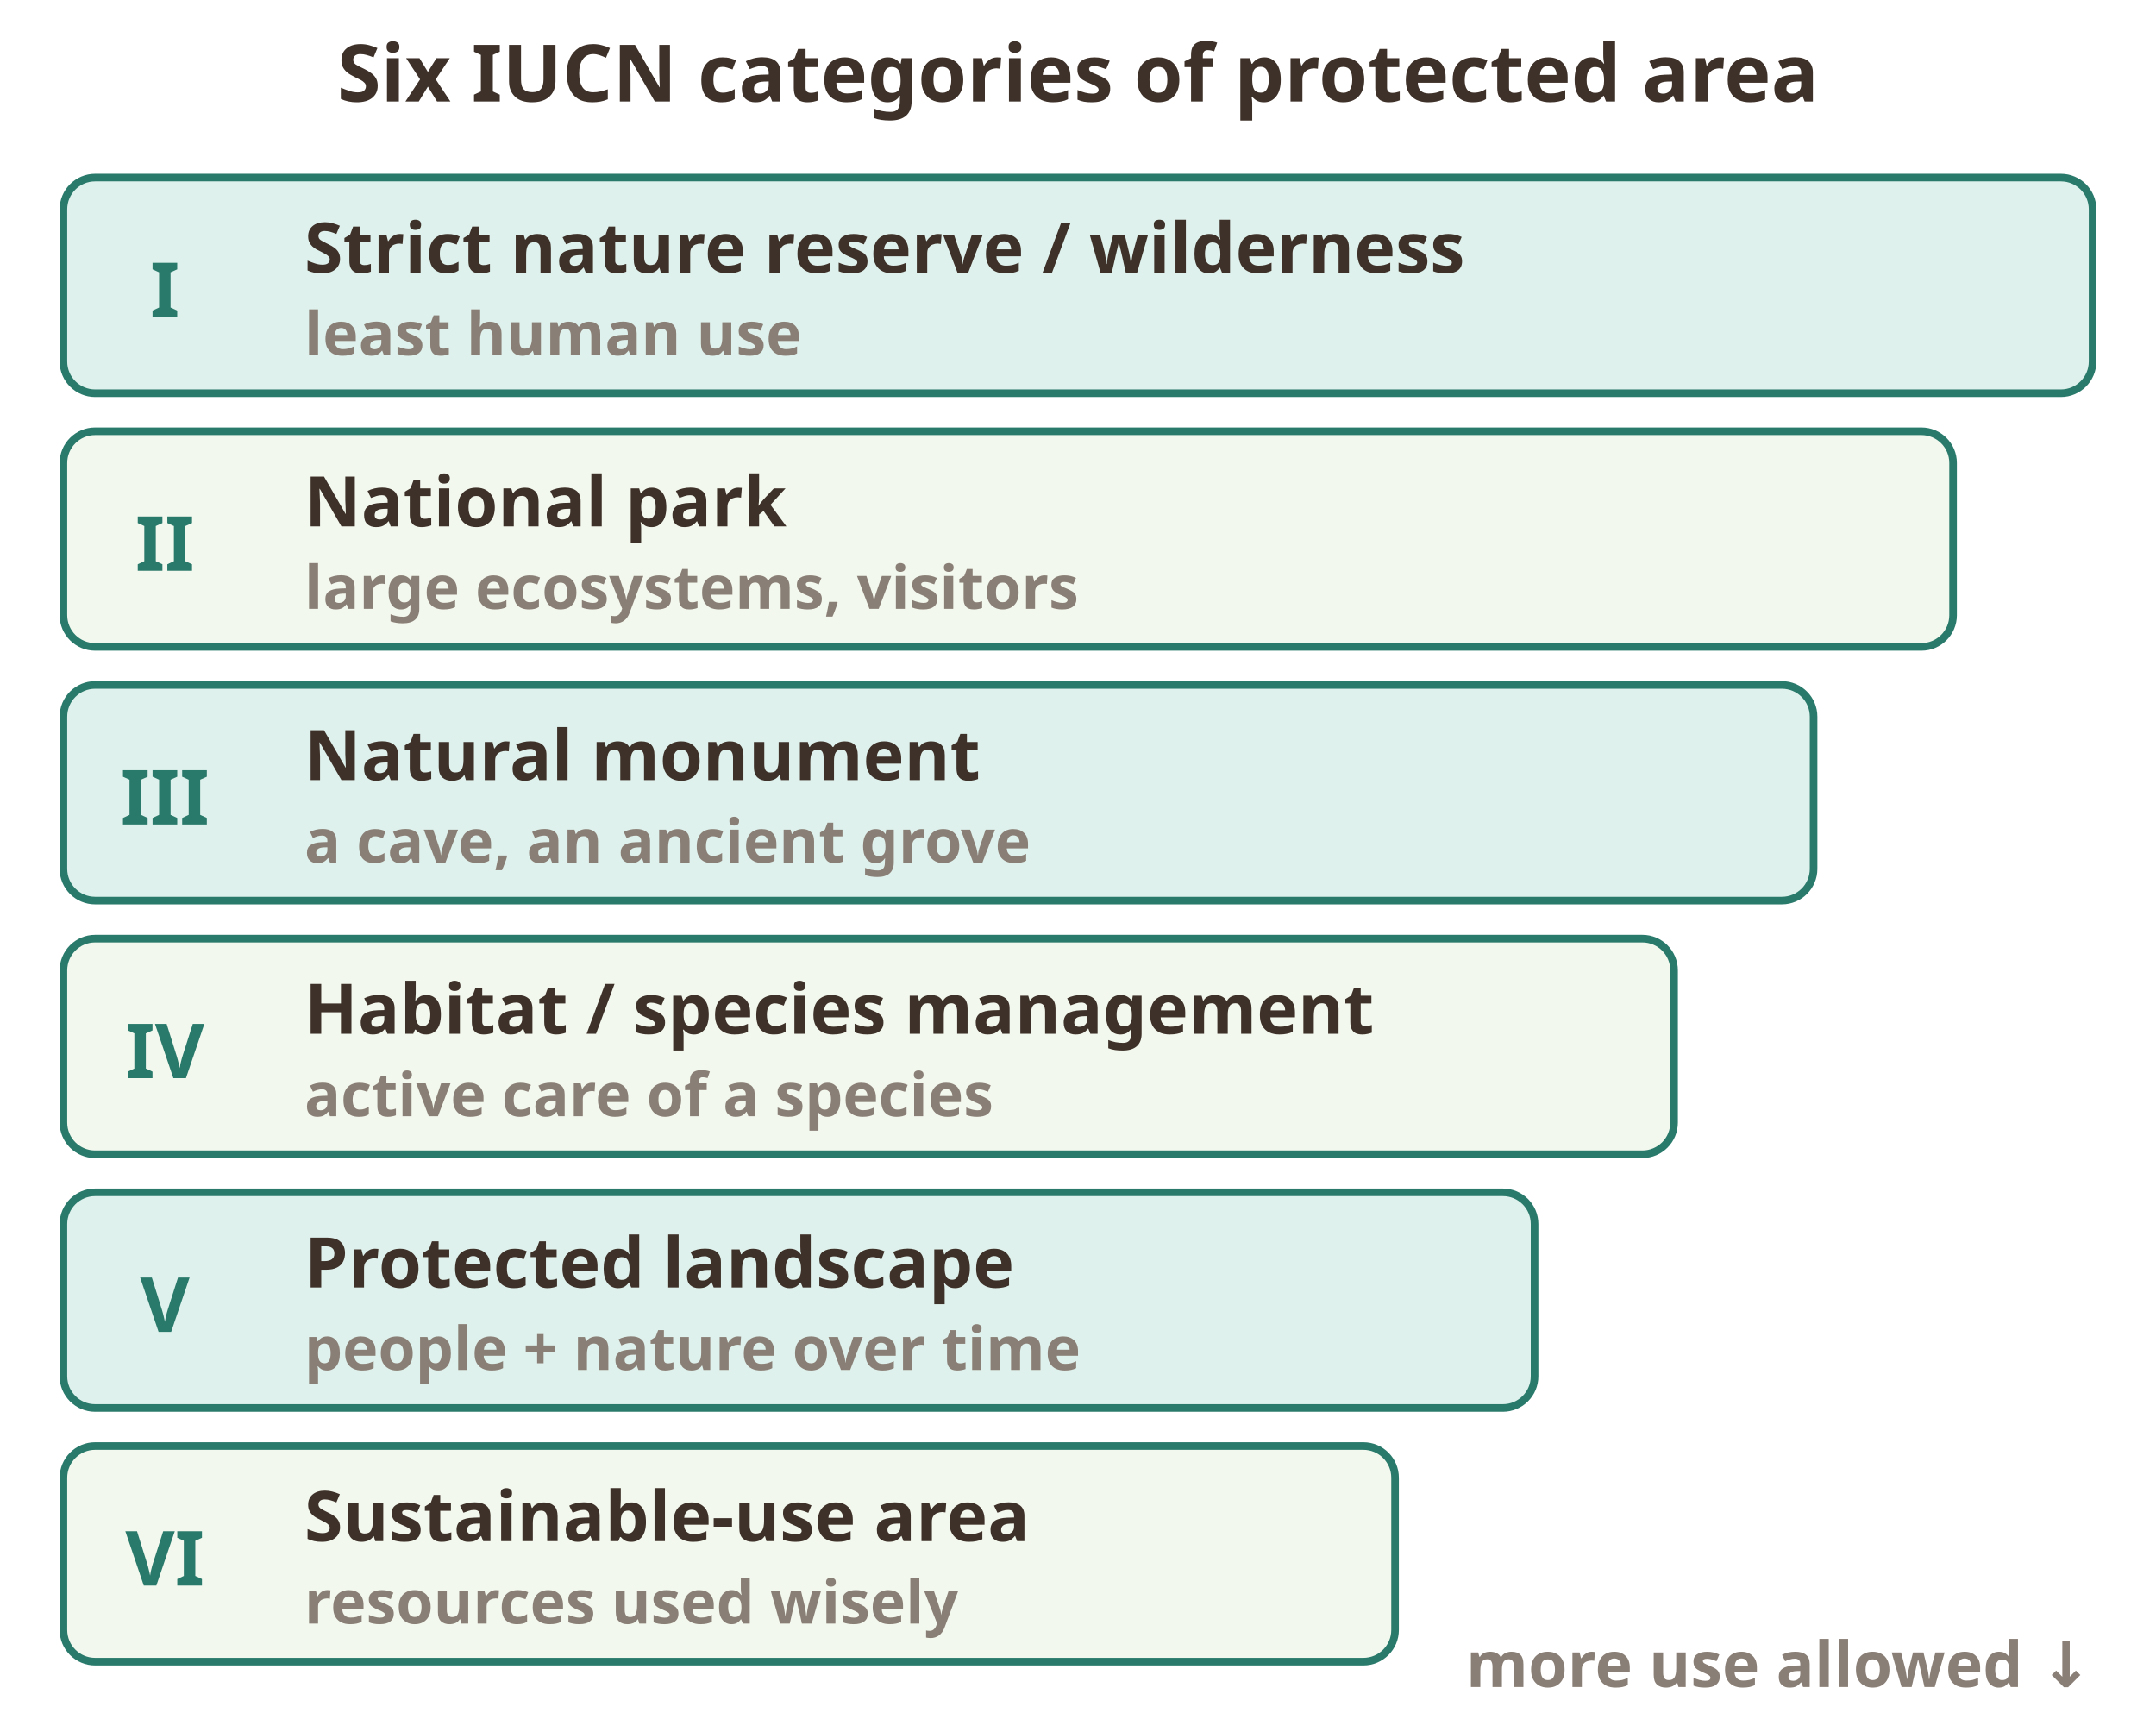
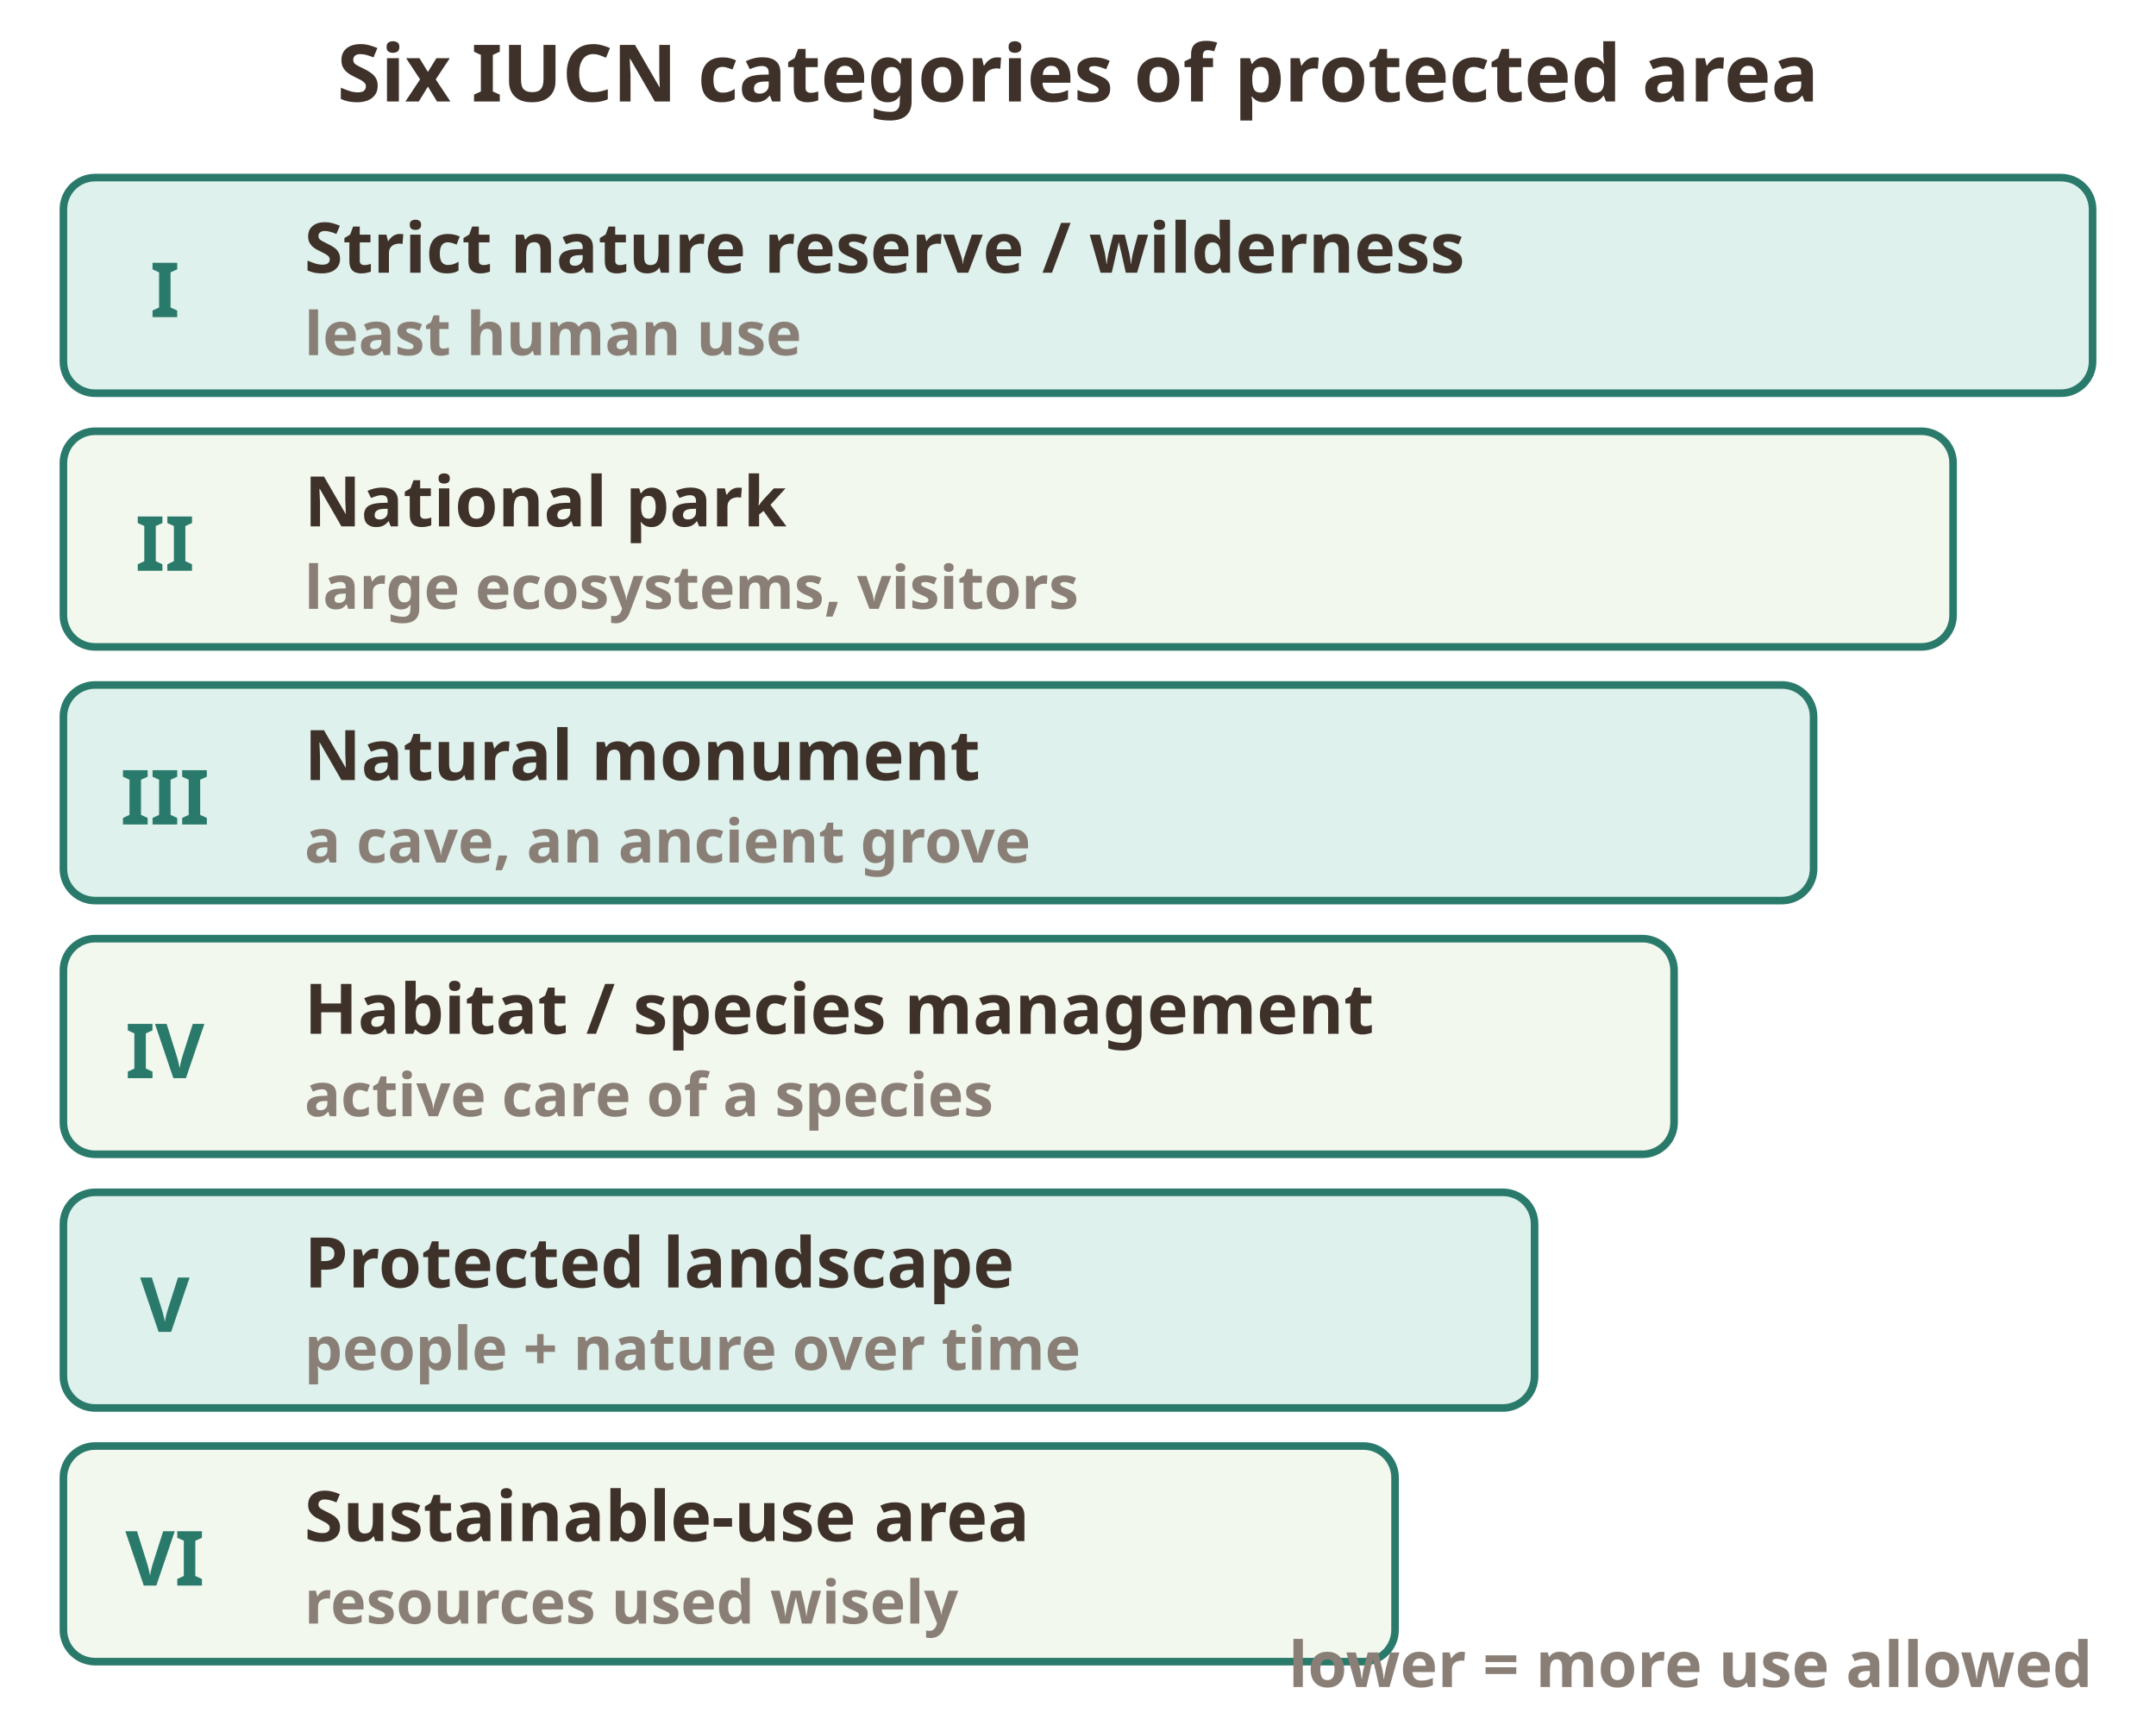
<svg xmlns="http://www.w3.org/2000/svg" viewBox="0 0 340 270" font-family="HighNunito">
  <text x="170" y="16" font-size="12.5" text-anchor="middle" fill="#3E3129" font-weight="800">Six IUCN categories of protected area</text>
  <rect x="10" y="28" width="320" height="34" rx="5" fill="#DFF1EC" stroke="#2A7A6B" stroke-width="1.2" />
  <text x="26" y="50" font-size="12" text-anchor="middle" fill="#2A7A6B" font-weight="800">I</text>
  <text x="48" y="43" font-size="11" fill="#3E3129" font-weight="800">Strict nature reserve / wilderness</text>
  <text x="48" y="56" font-size="9.5" fill="#8A7F76" font-weight="600">least human use</text>
  <rect x="10" y="68" width="298" height="34" rx="5" fill="#F3F8EE" stroke="#2A7A6B" stroke-width="1.2" />
  <text x="26" y="90" font-size="12" text-anchor="middle" fill="#2A7A6B" font-weight="800">II</text>
  <text x="48" y="83" font-size="11" fill="#3E3129" font-weight="800">National park</text>
  <text x="48" y="96" font-size="9.5" fill="#8A7F76" font-weight="600">large ecosystems, visitors</text>
  <rect x="10" y="108" width="276" height="34" rx="5" fill="#DFF1EC" stroke="#2A7A6B" stroke-width="1.2" />
  <text x="26" y="130" font-size="12" text-anchor="middle" fill="#2A7A6B" font-weight="800">III</text>
  <text x="48" y="123" font-size="11" fill="#3E3129" font-weight="800">Natural monument</text>
  <text x="48" y="136" font-size="9.5" fill="#8A7F76" font-weight="600">a cave, an ancient grove</text>
  <rect x="10" y="148" width="254" height="34" rx="5" fill="#F3F8EE" stroke="#2A7A6B" stroke-width="1.2" />
  <text x="26" y="170" font-size="12" text-anchor="middle" fill="#2A7A6B" font-weight="800">IV</text>
  <text x="48" y="163" font-size="11" fill="#3E3129" font-weight="800">Habitat / species management</text>
  <text x="48" y="176" font-size="9.5" fill="#8A7F76" font-weight="600">active care of a species</text>
  <rect x="10" y="188" width="232" height="34" rx="5" fill="#DFF1EC" stroke="#2A7A6B" stroke-width="1.2" />
  <text x="26" y="210" font-size="12" text-anchor="middle" fill="#2A7A6B" font-weight="800">V</text>
  <text x="48" y="203" font-size="11" fill="#3E3129" font-weight="800">Protected landscape</text>
  <text x="48" y="216" font-size="9.5" fill="#8A7F76" font-weight="600">people + nature over time</text>
  <rect x="10" y="228" width="210" height="34" rx="5" fill="#F3F8EE" stroke="#2A7A6B" stroke-width="1.2" />
  <text x="26" y="250" font-size="12" text-anchor="middle" fill="#2A7A6B" font-weight="800">VI</text>
  <text x="48" y="243" font-size="11" fill="#3E3129" font-weight="800">Sustainable-use area</text>
  <text x="48" y="256" font-size="9.5" fill="#8A7F76" font-weight="600">resources used wisely</text>
-   <text x="330" y="266" font-size="10" text-anchor="end" fill="#8A7F76" font-weight="600">more use allowed ↓</text>
+   <text x="330" y="266" font-size="10" text-anchor="end" fill="#8A7F76" font-weight="600">lower = more use allowed</text>
</svg>
